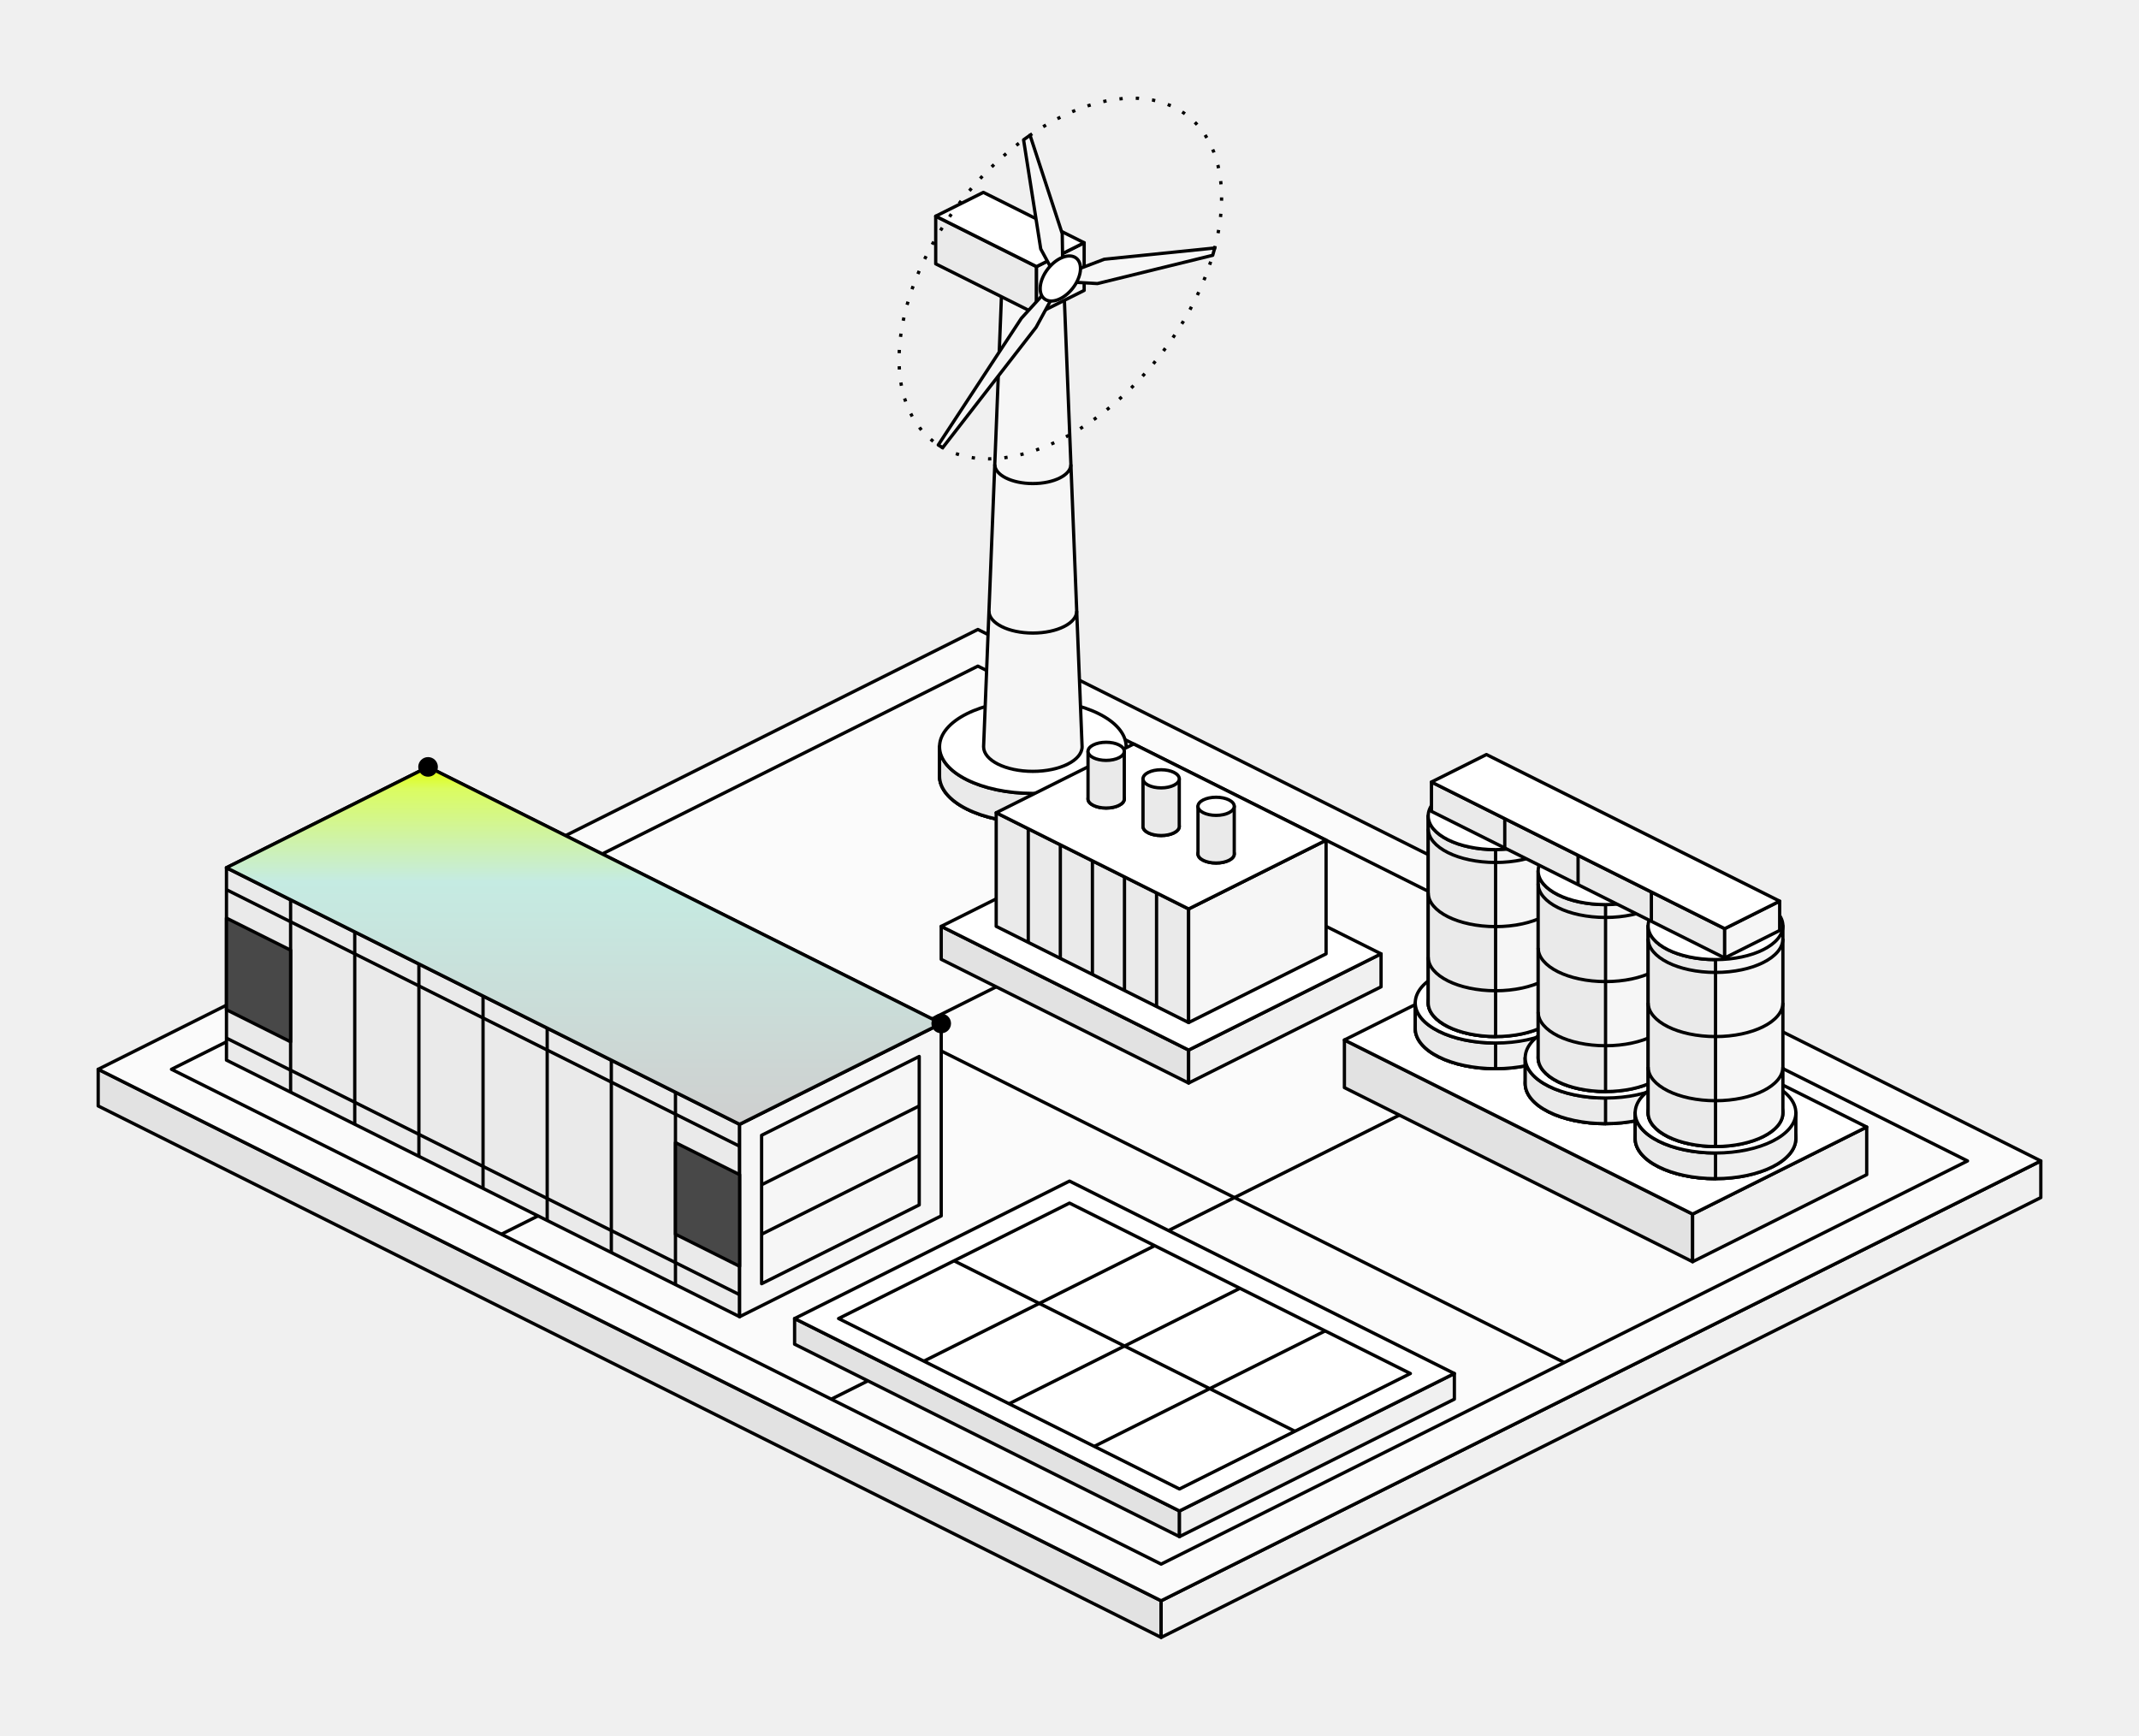
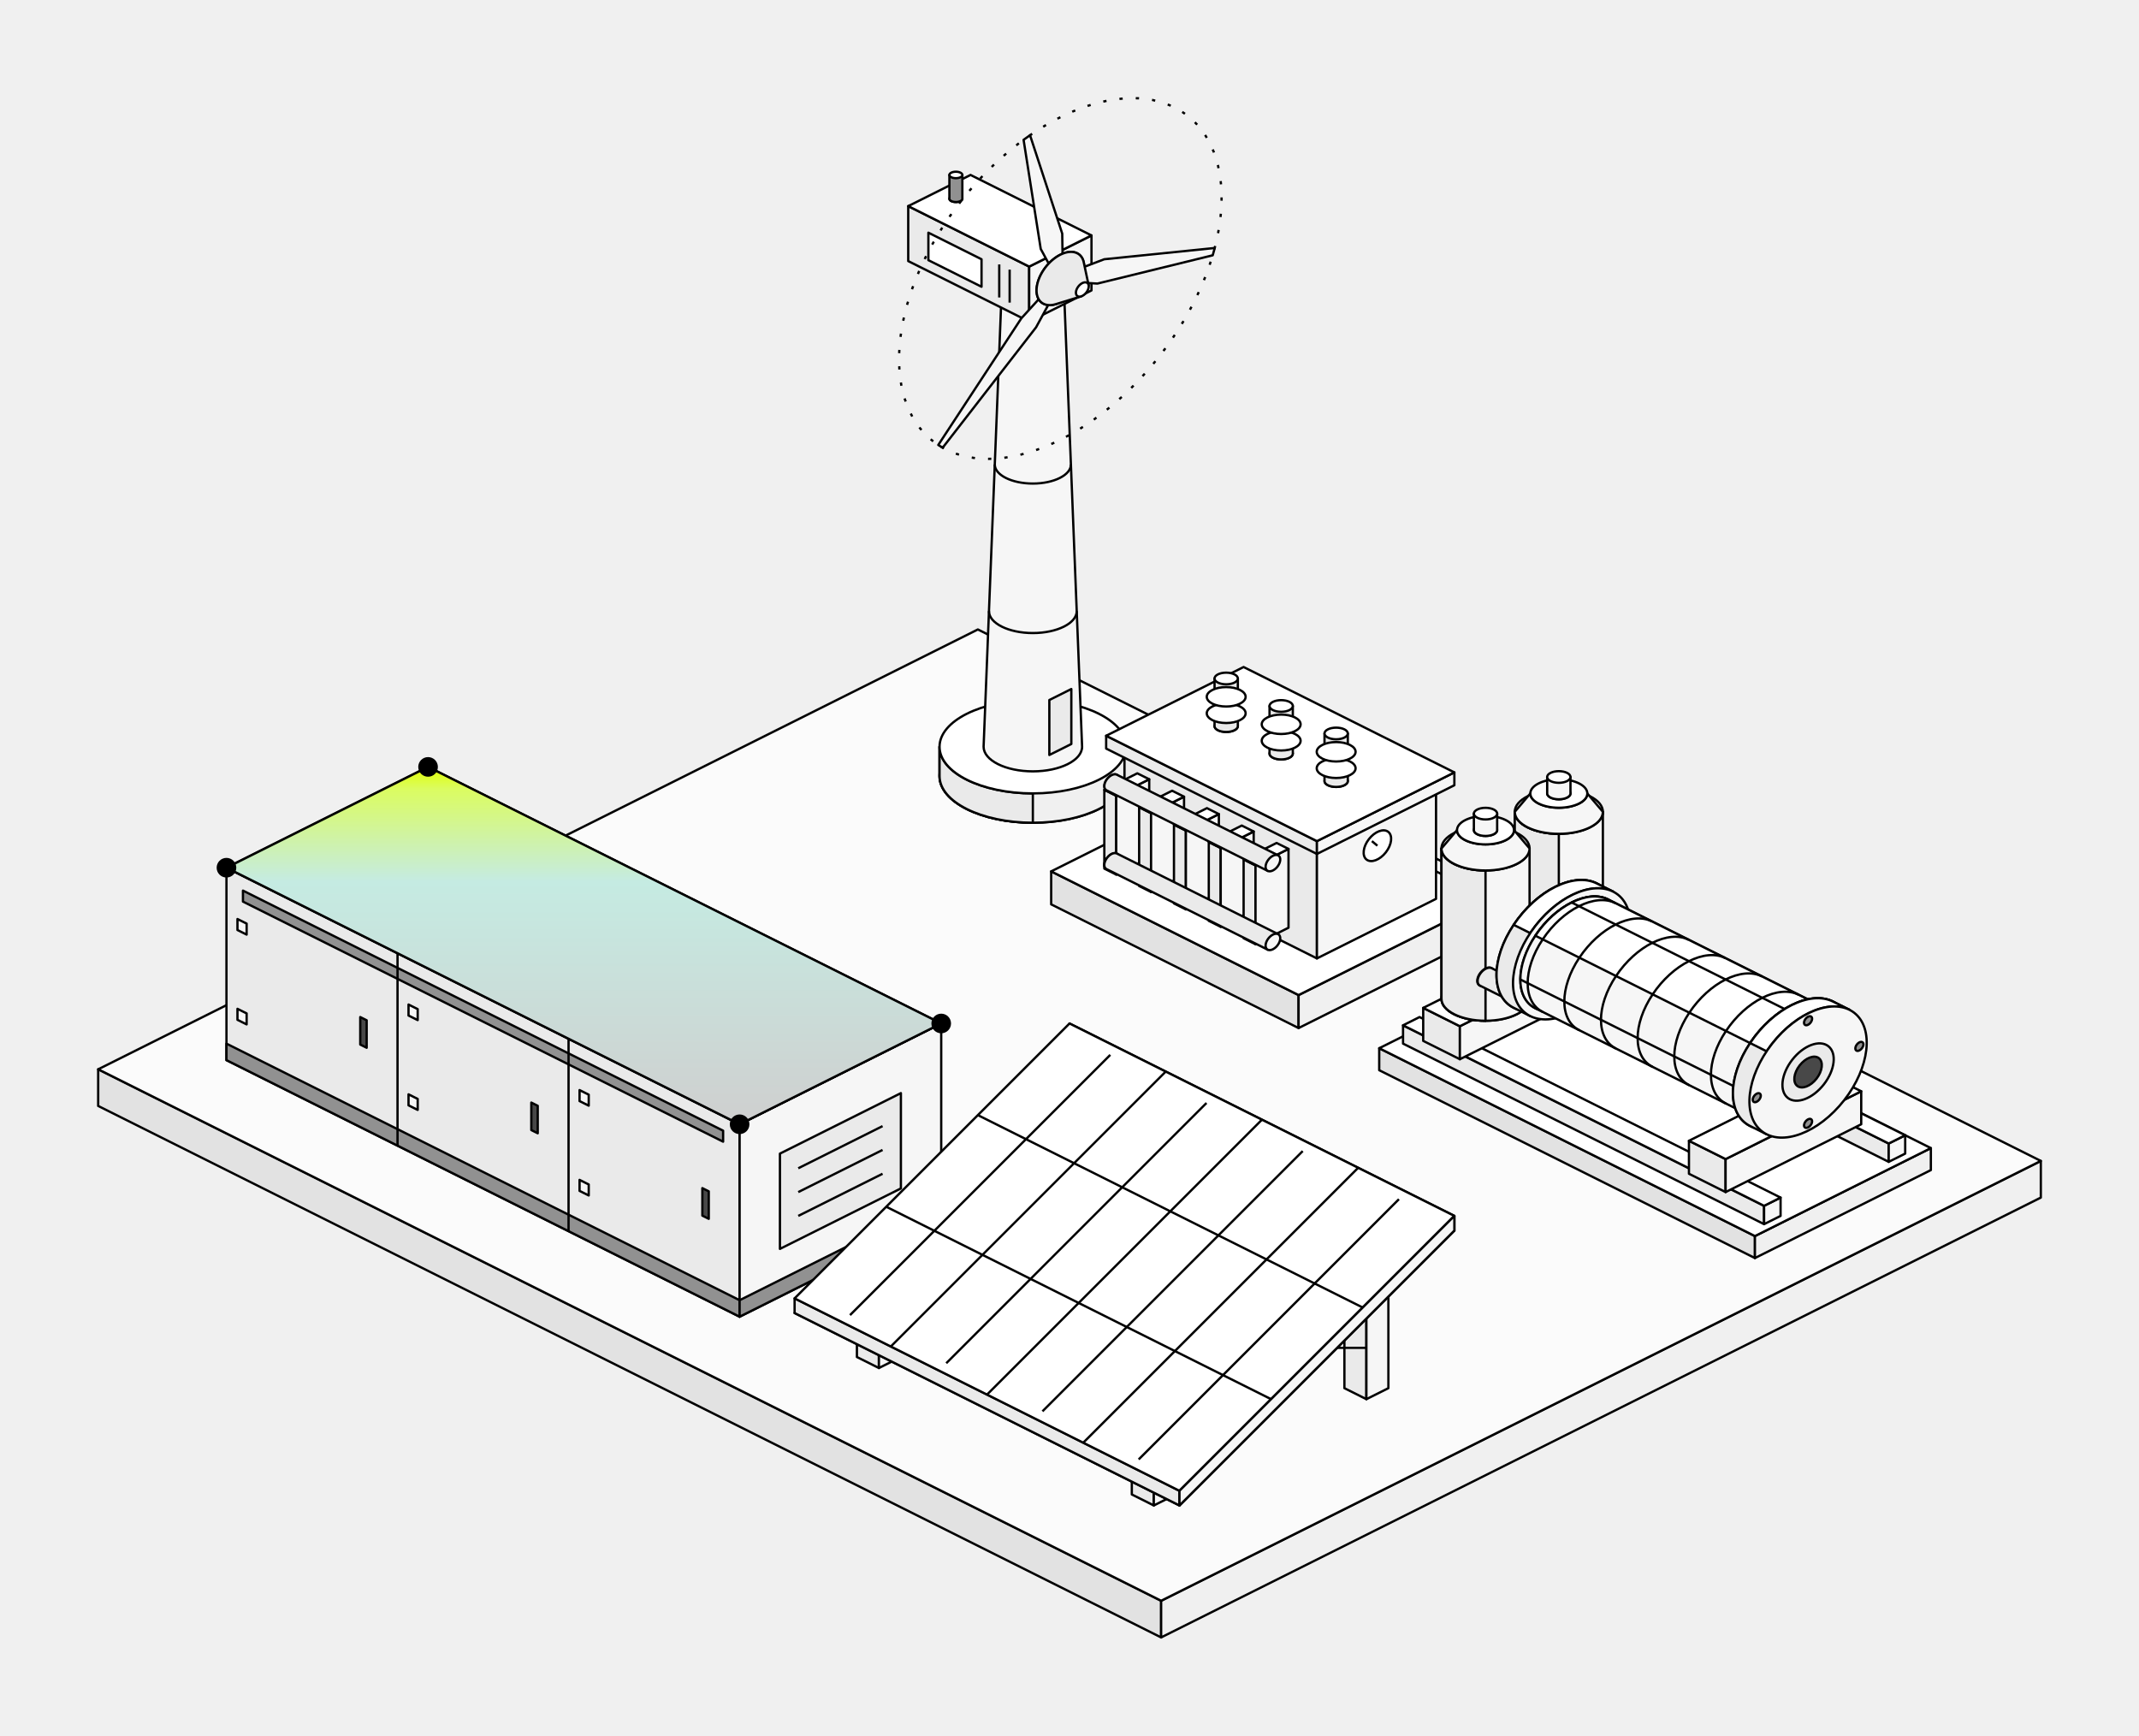
- <svg class="cf-iso" style="--vb-w:653.6; --iso-travel: 16.34" viewBox="-6.8 20.06 653.6 530.34" fill="none" aria-hidden="true">
+ <svg xmlns="http://www.w3.org/2000/svg" class="cf-iso" style="--vb-w:653.6; --iso-travel: 16.34" viewBox="-6.8 20.06 653.6 530.34" fill="none" aria-hidden="true">
+   <style>.cf-iso__scene :is(path,line,circle,ellipse,rect,polygon,polyline):not(.cf-iso__trace){vector-effect:non-scaling-stroke}</style>
  <defs>
    <linearGradient id="cf-ex-03" x1="124" y1="254.4" x2="124" y2="363.6" gradientUnits="userSpaceOnUse">
      <stop stop-color="#E1FF00" />
      <stop offset="0.061" stop-color="#DBFC60" />
      <stop offset="0.32" stop-color="#C5EBE2" />
      <stop offset="1" stop-color="#CFCFCF" />
    </linearGradient>
  </defs>
-   <g class="cf-iso__scene" stroke="#000" stroke-linejoin="round">
+   <g class="cf-iso__scene" stroke="#000" stroke-width="0.7" stroke-linejoin="round">
    <g class="cf-iso__form" data-stage="0">
      <path d="M23.2 346.8 348 509.2 348 520.4 23.2 358Z" fill="#E2E2E2" />
      <path d="M616.8 374.8 348 509.2 348 520.4 616.8 386Z" fill="#F0F0F0" />
      <path d="M292 212.4 616.8 374.8 348 509.2 23.2 346.8Z" fill="#FBFBFB" />
-       <path d="M292 223.6 594.4 374.8 348 498 45.6 346.8Z" />
-       <path d="M392.8 274 146.4 397.2" />
-       <path d="M493.6 324.4 247.2 447.6" />
-       <path d="M168.8 285.2 471.2 436.4" />
    </g>
    <g class="cf-iso__form" data-stage="1">
      <ellipse cx="308.8" cy="257.2" rx="28.51" ry="14.26" fill="#F0F0F0" />
      <path d="M280.29 257.2 280.29 248.24 337.31 248.24 337.31 257.2A28.51 14.26 0 0 1 280.29 257.2Z" fill="#F0F0F0" />
      <path d="M308.8 271.46A28.51 14.26 0 0 1 280.29 257.2L280.29 248.24A28.51 14.26 0 0 0 308.8 262.5Z" fill="#EAEAEA" />
      <ellipse cx="308.8" cy="248.24" rx="28.51" ry="14.26" fill="#FFFFFF" />
      <path d="M299.3 108.24L293.75 248.24A15.05 7.52 0 0 0 323.85 248.24L318.3 108.24A9.5 4.75 0 0 1 299.3 108.24Z" fill="#F6F6F6" />
      <path d="M322.21 206.8A13.41 6.7 0 0 1 295.39 206.8" />
      <path d="M320.43 162A11.63 5.82 0 0 1 297.17 162" />
-       <path d="M279.12 86.12 309.92 101.52 309.92 116.08 279.12 100.68Z" fill="#EAEAEA" />
-       <path d="M324.48 94.24 309.92 101.52 309.92 116.08 324.48 108.8Z" fill="#F6F6F6" />
-       <path d="M293.68 78.84 324.48 94.24 309.92 101.52 279.12 86.12Z" fill="#FFFFFF" />
+       <path d="M270.72 83.04 307.68 101.52 307.68 118.32 270.72 99.84Z" fill="#EAEAEA" />
+       <path d="M326.72 92 307.68 101.52 307.68 118.32 326.72 108.8Z" fill="#F6F6F6" />
+       <path d="M289.76 73.52 326.72 92 307.68 101.52 270.72 83.04Z" fill="#FFFFFF" />
+       <path d="M276.88 99.56 293.12 107.68 293.12 99.28 276.88 91.16Z" fill="#FFFFFF" />
+       <path d="M298.53 110.95 298.53 100.87" />
+       <path d="M301.71 112.53 301.71 102.45" />
+       <ellipse cx="285.28" cy="80.8" rx="1.98" ry="0.99" fill="#919191" />
+       <path d="M283.3 80.8 283.3 73.52 287.26 73.52 287.26 80.8A1.98 0.99 0 0 1 283.3 80.8Z" fill="#919191" />
+       <ellipse cx="285.28" cy="73.52" rx="1.98" ry="0.99" fill="#FFFFFF" />
      <path d="M317.9 99.51 317.78 91.45 307.94 61.38 305.97 62.78 311.21 96.13 314.4 102Z" fill="#F6F6F6" />
      <path d="M321.44 106.3 328.53 106.71 363.76 98.07 364.38 95.84 330.61 99.28 322.55 102.34Z" fill="#F6F6F6" />
      <path d="M312.26 109.67 305.29 117.32 279.9 156.03 281.25 156.86 309.79 120.07 314.65 111.14Z" fill="#F6F6F6" />
-       <ellipse cx="317.2" cy="105.16" rx="7.89" ry="4.81" transform="rotate(127.98 317.2 105.16)" fill="#FFFFFF" />
+       <ellipse cx="317.2" cy="105.16" rx="9.32" ry="5.68" transform="rotate(127.98 317.2 105.16)" fill="#EAEAEA" />
+       <path d="M324.35 100.2 325.84 107.19 323.55 110.63 315.82 113A9.32 5.68 127.98 1 1 324.35 100.2Z" fill="#EAEAEA" />
+       <ellipse cx="323.92" cy="108.52" rx="2.51" ry="1.53" transform="rotate(127.98 323.92 108.52)" fill="#FFFFFF" />
+       <path d="M320.56 247.4 313.84 250.76 313.84 233.96 320.56 230.6Z" fill="#EAEAEA" />
    </g>
    <g class="cf-iso__form" data-stage="2">
-       <path d="M280.8 303.12 356.4 340.92 356.4 351 280.8 313.2Z" fill="#E2E2E2" />
-       <path d="M415.2 311.52 356.4 340.92 356.4 351 415.2 321.6Z" fill="#F0F0F0" />
-       <path d="M339.6 273.72 415.2 311.52 356.4 340.92 280.8 303.12Z" fill="#FFFFFF" />
-       <path d="M297.6 268.4 356.4 297.8 356.4 332.52 297.6 303.12Z" fill="#EAEAEA" />
-       <path d="M398.4 276.8 356.4 297.8 356.4 332.52 398.4 311.52Z" fill="#F6F6F6" />
-       <path d="M339.6 247.4 398.4 276.8 356.4 297.8 297.6 268.4Z" fill="#FFFFFF" />
-       <path d="M307.4 308.02 307.4 273.3" />
-       <path d="M317.2 312.92 317.2 278.2" />
-       <path d="M327 317.82 327 283.1" />
-       <path d="M336.8 322.72 336.8 288" />
-       <path d="M346.6 327.62 346.6 292.9" />
-       <ellipse cx="331.2" cy="264.2" rx="5.54" ry="2.77" fill="#EAEAEA" />
-       <path d="M325.66 264.2 325.66 249.64 336.74 249.64 336.74 264.2A5.54 2.77 0 0 1 325.66 264.2Z" fill="#EAEAEA" />
-       <ellipse cx="331.2" cy="249.64" rx="5.54" ry="2.77" fill="#FFFFFF" />
-       <ellipse cx="348" cy="272.6" rx="5.54" ry="2.77" fill="#EAEAEA" />
-       <path d="M342.46 272.6 342.46 258.04 353.54 258.04 353.54 272.6A5.54 2.77 0 0 1 342.46 272.6Z" fill="#EAEAEA" />
-       <ellipse cx="348" cy="258.04" rx="5.54" ry="2.77" fill="#FFFFFF" />
-       <ellipse cx="364.8" cy="281" rx="5.54" ry="2.77" fill="#EAEAEA" />
-       <path d="M359.26 281 359.26 266.44 370.34 266.44 370.34 281A5.54 2.77 0 0 1 359.26 281Z" fill="#EAEAEA" />
-       <ellipse cx="364.8" cy="266.44" rx="5.54" ry="2.77" fill="#FFFFFF" />
-       <path d="M404 337.84 510.4 391.04 510.4 405.6 404 352.4Z" fill="#E2E2E2" />
-       <path d="M563.6 364.44 510.4 391.04 510.4 405.6 563.6 379Z" fill="#F0F0F0" />
-       <path d="M457.2 311.24 563.6 364.44 510.4 391.04 404 337.84Z" fill="#FFFFFF" />
-       <ellipse cx="450.2" cy="334.34" rx="24.55" ry="12.28" fill="#F0F0F0" />
-       <path d="M425.65 334.34 425.65 326.5 474.75 326.5 474.75 334.34A24.55 12.28 0 0 1 425.65 334.34Z" fill="#F0F0F0" />
-       <path d="M450.2 346.62A24.55 12.28 0 0 1 425.65 334.34L425.65 326.5A24.55 12.28 0 0 0 450.2 338.78Z" fill="#EAEAEA" />
-       <ellipse cx="450.2" cy="326.5" rx="24.55" ry="12.28" fill="#FFFFFF" />
-       <ellipse cx="450.2" cy="326.5" rx="20.59" ry="10.3" fill="#F6F6F6" />
-       <path d="M429.61 326.5 429.61 269.38 470.79 269.38 470.79 326.5A20.59 10.3 0 0 1 429.61 326.5Z" fill="#F6F6F6" />
-       <path d="M450.2 336.8A20.59 10.3 0 0 1 429.61 326.5L429.61 269.38A20.59 10.3 0 0 0 450.2 279.68Z" fill="#EAEAEA" />
-       <ellipse cx="450.2" cy="269.38" rx="20.59" ry="10.3" fill="#FFFFFF" />
-       <path d="M470.79 312.5A20.59 10.3 0 0 1 429.61 312.5" />
-       <path d="M470.79 292.9A20.59 10.3 0 0 1 429.61 292.9" />
-       <path d="M470.79 273.3A20.59 10.3 0 0 1 429.61 273.3" />
-       <ellipse cx="483.8" cy="351.14" rx="24.55" ry="12.28" fill="#F0F0F0" />
-       <path d="M459.25 351.14 459.25 343.3 508.35 343.3 508.35 351.14A24.55 12.28 0 0 1 459.25 351.14Z" fill="#F0F0F0" />
-       <path d="M483.8 363.42A24.55 12.28 0 0 1 459.25 351.14L459.25 343.3A24.55 12.28 0 0 0 483.8 355.58Z" fill="#EAEAEA" />
-       <ellipse cx="483.8" cy="343.3" rx="24.55" ry="12.28" fill="#FFFFFF" />
-       <ellipse cx="483.8" cy="343.3" rx="20.59" ry="10.3" fill="#F6F6F6" />
-       <path d="M463.21 343.3 463.21 286.18 504.39 286.18 504.39 343.3A20.59 10.3 0 0 1 463.21 343.3Z" fill="#F6F6F6" />
-       <path d="M483.8 353.6A20.59 10.3 0 0 1 463.21 343.3L463.21 286.18A20.59 10.3 0 0 0 483.8 296.48Z" fill="#EAEAEA" />
-       <ellipse cx="483.8" cy="286.18" rx="20.59" ry="10.3" fill="#FFFFFF" />
-       <path d="M504.39 329.3A20.59 10.3 0 0 1 463.21 329.3" />
-       <path d="M504.39 309.7A20.59 10.3 0 0 1 463.21 309.7" />
-       <path d="M504.39 290.1A20.59 10.3 0 0 1 463.21 290.1" />
-       <ellipse cx="517.4" cy="367.94" rx="24.55" ry="12.28" fill="#F0F0F0" />
-       <path d="M492.85 367.94 492.85 360.1 541.95 360.1 541.95 367.94A24.55 12.28 0 0 1 492.85 367.94Z" fill="#F0F0F0" />
-       <path d="M517.4 380.22A24.55 12.28 0 0 1 492.85 367.94L492.85 360.1A24.55 12.28 0 0 0 517.4 372.38Z" fill="#EAEAEA" />
-       <ellipse cx="517.4" cy="360.1" rx="24.55" ry="12.28" fill="#FFFFFF" />
-       <ellipse cx="517.4" cy="360.1" rx="20.59" ry="10.3" fill="#F6F6F6" />
-       <path d="M496.81 360.1 496.81 302.98 537.99 302.98 537.99 360.1A20.59 10.3 0 0 1 496.81 360.1Z" fill="#F6F6F6" />
-       <path d="M517.4 370.4A20.59 10.3 0 0 1 496.81 360.1L496.81 302.98A20.59 10.3 0 0 0 517.4 313.28Z" fill="#EAEAEA" />
-       <ellipse cx="517.4" cy="302.98" rx="20.59" ry="10.3" fill="#FFFFFF" />
-       <path d="M537.99 346.1A20.59 10.3 0 0 1 496.81 346.1" />
-       <path d="M537.99 326.5A20.59 10.3 0 0 1 496.81 326.5" />
-       <path d="M537.99 306.9A20.59 10.3 0 0 1 496.81 306.9" />
-       <path d="M430.6 259.02 520.2 303.82 520.2 312.78 430.6 267.98Z" fill="#EAEAEA" />
-       <path d="M537 295.42 520.2 303.82 520.2 312.78 537 304.38Z" fill="#F6F6F6" />
-       <path d="M447.4 250.62 537 295.42 520.2 303.82 430.6 259.02Z" fill="#FFFFFF" />
-       <path d="M453 279.18 453 270.22" />
-       <path d="M475.4 290.38 475.4 281.42" />
-       <path d="M497.8 301.58 497.8 292.62" />
+       <path d="M314.4 286.32 390 324.12 390 334.2 314.4 296.4Z" fill="#E2E2E2" />
+       <path d="M448.8 294.72 390 324.12 390 334.2 448.8 304.8Z" fill="#F0F0F0" />
+       <path d="M373.2 256.92 448.8 294.72 390 324.12 314.4 286.32Z" fill="#FFFFFF" />
+       <path d="M336.8 248.8 395.6 278.2 395.6 312.92 336.8 283.52Z" fill="#EAEAEA" />
+       <path d="M432 260 395.6 278.2 395.6 312.92 432 294.72Z" fill="#F6F6F6" />
+       <path d="M373.2 230.6 432 260 395.6 278.2 336.8 248.8Z" fill="#FFFFFF" />
+       <path d="M331.2 244.88 395.6 277.08 395.6 281 331.2 248.8Z" fill="#EAEAEA" />
+       <path d="M437.6 256.08 395.6 277.08 395.6 281 437.6 260Z" fill="#F6F6F6" />
+       <path d="M373.2 223.88 437.6 256.08 395.6 277.08 331.2 244.88Z" fill="#FFFFFF" />
+       <path d="M330.64 261.4 334.28 263.22 334.28 287.3 330.64 285.48Z" fill="#EAEAEA" />
+       <path d="M344.36 258.18 334.28 263.22 334.28 287.3 344.36 282.26Z" fill="#F6F6F6" />
+       <path d="M340.72 256.36 344.36 258.18 334.28 263.22 330.64 261.4Z" fill="#FFFFFF" />
+       <path d="M341.28 266.72 344.92 268.54 344.92 292.62 341.28 290.8Z" fill="#EAEAEA" />
+       <path d="M355 263.5 344.92 268.54 344.92 292.62 355 287.58Z" fill="#F6F6F6" />
+       <path d="M351.36 261.68 355 263.5 344.92 268.54 341.28 266.72Z" fill="#FFFFFF" />
+       <path d="M351.92 272.04 355.56 273.86 355.56 297.94 351.92 296.12Z" fill="#EAEAEA" />
+       <path d="M365.64 268.82 355.56 273.86 355.56 297.94 365.64 292.9Z" fill="#F6F6F6" />
+       <path d="M362 267 365.64 268.82 355.56 273.86 351.92 272.04Z" fill="#FFFFFF" />
+       <path d="M362.56 277.36 366.2 279.18 366.2 303.26 362.56 301.44Z" fill="#EAEAEA" />
+       <path d="M376.28 274.14 366.2 279.18 366.2 303.26 376.28 298.22Z" fill="#F6F6F6" />
+       <path d="M372.64 272.32 376.28 274.14 366.2 279.18 362.56 277.36Z" fill="#FFFFFF" />
+       <path d="M373.2 282.68 376.84 284.5 376.84 308.58 373.2 306.76Z" fill="#EAEAEA" />
+       <path d="M386.92 279.46 376.84 284.5 376.84 308.58 386.92 303.54Z" fill="#F6F6F6" />
+       <path d="M383.28 277.64 386.92 279.46 376.84 284.5 373.2 282.68Z" fill="#FFFFFF" />
+       <ellipse cx="332.88" cy="283.24" rx="2.87" ry="1.75" transform="rotate(127.98 332.88 283.24)" fill="#EAEAEA" />
+       <path d="M334.46 280.86 383.74 305.5 380.58 310.26 331.3 285.62A2.87 1.75 127.98 0 1 334.46 280.86Z" fill="#EAEAEA" />
+       <ellipse cx="382.16" cy="307.88" rx="2.87" ry="1.75" transform="rotate(127.98 382.16 307.88)" fill="#F6F6F6" />
+       <ellipse cx="332.88" cy="259.16" rx="2.87" ry="1.75" transform="rotate(127.98 332.88 259.16)" fill="#EAEAEA" />
+       <path d="M334.46 256.78 383.74 281.42 380.58 286.18 331.3 261.54A2.87 1.75 127.98 0 1 334.46 256.78Z" fill="#EAEAEA" />
+       <ellipse cx="382.16" cy="283.8" rx="2.87" ry="1.75" transform="rotate(127.98 382.16 283.8)" fill="#F6F6F6" />
+       <ellipse cx="367.88" cy="241.94" rx="3.56" ry="1.78" fill="#EAEAEA" />
+       <path d="M364.32 241.94 364.32 227.38 371.44 227.38 371.44 241.94A3.56 1.78 0 0 1 364.32 241.94Z" fill="#EAEAEA" />
+       <ellipse cx="367.88" cy="227.38" rx="3.56" ry="1.78" fill="#FFFFFF" />
+       <ellipse cx="367.88" cy="238.02" rx="5.94" ry="2.97" fill="#FFFFFF" />
+       <ellipse cx="367.88" cy="232.98" rx="5.94" ry="2.97" fill="#FFFFFF" />
+       <ellipse cx="384.68" cy="250.34" rx="3.56" ry="1.78" fill="#EAEAEA" />
+       <path d="M381.12 250.34 381.12 235.78 388.24 235.78 388.24 250.34A3.56 1.78 0 0 1 381.12 250.34Z" fill="#EAEAEA" />
+       <ellipse cx="384.68" cy="235.78" rx="3.56" ry="1.78" fill="#FFFFFF" />
+       <ellipse cx="384.68" cy="246.42" rx="5.94" ry="2.97" fill="#FFFFFF" />
+       <ellipse cx="384.68" cy="241.38" rx="5.94" ry="2.97" fill="#FFFFFF" />
+       <ellipse cx="401.48" cy="258.74" rx="3.56" ry="1.78" fill="#EAEAEA" />
+       <path d="M397.92 258.74 397.92 244.18 405.04 244.18 405.04 258.74A3.56 1.78 0 0 1 397.92 258.74Z" fill="#EAEAEA" />
+       <ellipse cx="401.48" cy="244.18" rx="3.56" ry="1.78" fill="#FFFFFF" />
+       <ellipse cx="401.48" cy="254.82" rx="5.94" ry="2.97" fill="#FFFFFF" />
+       <ellipse cx="401.48" cy="249.78" rx="5.94" ry="2.97" fill="#FFFFFF" />
+       <ellipse cx="414.08" cy="278.48" rx="5.38" ry="3.28" transform="rotate(127.98 414.08 278.48)" fill="#FFFFFF" />
+       <path d="M414.08 278.48 412.4 277.08" />
+       <path d="M414.64 340.36 529.44 397.76 529.44 404.48 414.64 347.08Z" fill="#E2E2E2" />
+       <path d="M583.2 370.88 529.44 397.76 529.44 404.48 583.2 377.6Z" fill="#F0F0F0" />
+       <path d="M468.4 313.48 583.2 370.88 529.44 397.76 414.64 340.36Z" fill="#FFFFFF" />
+       <path d="M460 314.32 570.32 369.48 570.32 375.08 460 319.92Z" fill="#EAEAEA" />
+       <path d="M575.36 366.96 570.32 369.48 570.32 375.08 575.36 372.56Z" fill="#F6F6F6" />
+       <path d="M465.04 311.8 575.36 366.96 570.32 369.48 460 314.32Z" fill="#FFFFFF" />
+       <path d="M421.92 333.36 532.24 388.52 532.24 394.12 421.92 338.96Z" fill="#EAEAEA" />
+       <path d="M537.28 386 532.24 388.52 532.24 394.12 537.28 391.6Z" fill="#F6F6F6" />
+       <path d="M426.96 330.84 537.28 386 532.24 388.52 421.92 333.36Z" fill="#FFFFFF" />
+       <path d="M428.08 328.04 439.28 333.64 439.28 343.72 428.08 338.12Z" fill="#EAEAEA" />
+       <path d="M480.72 312.92 439.28 333.64 439.28 343.72 480.72 323Z" fill="#F6F6F6" />
+       <path d="M469.52 307.32 480.72 312.92 439.28 333.64 428.08 328.04Z" fill="#FFFFFF" />
+       <path d="M509.28 368.64 520.48 374.24 520.48 384.32 509.28 378.72Z" fill="#EAEAEA" />
+       <path d="M561.92 353.52 520.48 374.24 520.48 384.32 561.92 363.6Z" fill="#F6F6F6" />
+       <path d="M550.72 347.92 561.92 353.52 520.48 374.24 509.28 368.64Z" fill="#FFFFFF" />
+       <ellipse cx="469.52" cy="314.04" rx="13.46" ry="6.73" fill="#F6F6F6" />
+       <path d="M456.06 314.04 456.06 268.12 482.98 268.12 482.98 314.04A13.46 6.73 0 0 1 456.06 314.04Z" fill="#F6F6F6" />
+       <path d="M469.52 320.77A13.46 6.73 0 0 1 456.06 314.04L456.06 268.12A13.46 6.73 0 0 0 469.52 274.85Z" fill="#EAEAEA" />
+       <ellipse cx="469.52" cy="268.12" rx="13.46" ry="6.73" fill="#FFFFFF" />
+       <path d="M460.81 262.52L456.06 268.12A13.46 6.73 0 0 0 482.98 268.12L478.23 262.52A8.71 4.36 0 0 1 460.81 262.52Z" fill="#F6F6F6" />
+       <ellipse cx="469.52" cy="262.52" rx="8.71" ry="4.36" fill="#FFFFFF" />
+       <ellipse cx="469.52" cy="262.52" rx="3.56" ry="1.78" fill="#F6F6F6" />
+       <path d="M465.96 262.52 465.96 257.48 473.08 257.48 473.08 262.52A3.56 1.78 0 0 1 465.96 262.52Z" fill="#F6F6F6" />
+       <ellipse cx="469.52" cy="257.48" rx="3.56" ry="1.78" fill="#FFFFFF" />
+       <ellipse cx="469.52" cy="307.32" rx="3.23" ry="1.97" transform="rotate(127.98 469.52 307.32)" fill="#EAEAEA" />
+       <path d="M471.3 304.65 486.98 312.49 483.42 317.83 467.74 309.99A3.23 1.97 127.98 0 1 471.3 304.65Z" fill="#EAEAEA" />
+       <ellipse cx="485.2" cy="315.16" rx="3.23" ry="1.97" transform="rotate(127.98 485.2 315.16)" fill="#F6F6F6" />
+       <ellipse cx="447.12" cy="325.24" rx="13.46" ry="6.73" fill="#F6F6F6" />
+       <path d="M433.66 325.24 433.66 279.32 460.58 279.32 460.58 325.24A13.46 6.73 0 0 1 433.66 325.24Z" fill="#F6F6F6" />
+       <path d="M447.12 331.97A13.46 6.73 0 0 1 433.66 325.24L433.66 279.32A13.46 6.73 0 0 0 447.12 286.05Z" fill="#EAEAEA" />
+       <ellipse cx="447.12" cy="279.32" rx="13.46" ry="6.73" fill="#FFFFFF" />
+       <path d="M438.41 273.72L433.66 279.32A13.46 6.73 0 0 0 460.58 279.32L455.83 273.72A8.71 4.36 0 0 1 438.41 273.72Z" fill="#F6F6F6" />
+       <ellipse cx="447.12" cy="273.72" rx="8.71" ry="4.36" fill="#FFFFFF" />
+       <ellipse cx="447.12" cy="273.72" rx="3.56" ry="1.78" fill="#F6F6F6" />
+       <path d="M443.56 273.72 443.56 268.68 450.68 268.68 450.68 273.72A3.56 1.78 0 0 1 443.56 273.72Z" fill="#F6F6F6" />
+       <ellipse cx="447.12" cy="268.68" rx="3.56" ry="1.78" fill="#FFFFFF" />
+       <ellipse cx="447.12" cy="318.52" rx="3.23" ry="1.97" transform="rotate(127.98 447.12 318.52)" fill="#EAEAEA" />
+       <path d="M448.9 315.85 464.58 323.69 461.02 329.03 445.34 321.19A3.23 1.97 127.98 0 1 448.9 315.85Z" fill="#EAEAEA" />
+       <ellipse cx="462.8" cy="326.36" rx="3.23" ry="1.97" transform="rotate(127.98 462.8 326.36)" fill="#F6F6F6" />
+       <ellipse cx="468.4" cy="309" rx="22.95" ry="13.99" transform="rotate(127.98 468.4 309)" fill="#EAEAEA" />
+       <path d="M481.07 289.99 486.11 292.51 460.77 330.53 455.73 328.01A22.95 13.99 127.98 0 1 481.07 289.99Z" fill="#EAEAEA" />
+       <path d="M455.73 302.66A22.95 13.99 127.98 0 1 481.07 289.99L486.11 292.51A22.95 13.99 127.98 0 0 460.77 305.18Z" fill="#FFFFFF" />
+       <ellipse cx="473.44" cy="311.52" rx="22.95" ry="13.99" transform="rotate(127.98 473.44 311.52)" fill="#F6F6F6" />
+       <ellipse cx="473.44" cy="311.52" rx="20.08" ry="12.24" transform="rotate(127.98 473.44 311.52)" fill="#F6F6F6" />
+       <path d="M484.53 294.89 551.73 328.49 529.55 361.75 462.35 328.15A20.08 12.24 127.98 0 1 484.53 294.89Z" fill="#F6F6F6" />
+       <path d="M462.35 305.98A20.08 12.24 127.98 0 1 484.53 294.89L551.73 328.49A20.08 12.24 127.98 0 0 529.55 339.58Z" fill="#FFFFFF" />
+       <ellipse cx="540.64" cy="345.12" rx="20.08" ry="12.24" transform="rotate(127.98 540.64 345.12)" fill="#F6F6F6" />
+       <path d="M464.59 329.27A20.08 12.24 127.98 0 1 486.77 296.01" />
+       <path d="M475.79 334.87A20.08 12.24 127.98 0 1 497.97 301.61" />
+       <path d="M486.99 340.47A20.08 12.24 127.98 0 1 509.17 307.21" />
+       <path d="M498.19 346.07A20.08 12.24 127.98 0 1 520.37 312.81" />
+       <path d="M509.39 351.67A20.08 12.24 127.98 0 1 531.57 318.41" />
+       <path d="M520.59 357.27A20.08 12.24 127.98 0 1 542.77 324.01" />
+       <path d="M473.44 295.84 541.76 330" />
+       <path d="M457.76 319.36 526.08 353.52" />
+       <ellipse cx="540.64" cy="345.12" rx="22.95" ry="13.99" transform="rotate(127.98 540.64 345.12)" fill="#EAEAEA" />
+       <path d="M553.31 326.11 558.35 328.63 533.01 366.65 527.97 364.13A22.95 13.99 127.98 0 1 553.31 326.11Z" fill="#EAEAEA" />
+       <path d="M527.97 338.78A22.95 13.99 127.98 0 1 553.31 326.11L558.35 328.63A22.95 13.99 127.98 0 0 533.01 341.3Z" fill="#FFFFFF" />
+       <ellipse cx="545.68" cy="347.64" rx="22.95" ry="13.99" transform="rotate(127.98 545.68 347.64)" fill="#F6F6F6" />
+       <ellipse cx="545.68" cy="331.96" rx="1.58" ry="0.96" transform="rotate(127.98 545.68 331.96)" fill="#919191" />
+       <ellipse cx="530" cy="355.48" rx="1.58" ry="0.96" transform="rotate(127.98 530 355.48)" fill="#919191" />
+       <ellipse cx="545.68" cy="363.32" rx="1.58" ry="0.96" transform="rotate(127.98 545.68 363.32)" fill="#919191" />
+       <ellipse cx="561.36" cy="339.8" rx="1.58" ry="0.96" transform="rotate(127.98 561.36 339.8)" fill="#919191" />
+       <ellipse cx="545.68" cy="347.64" rx="10.04" ry="6.12" transform="rotate(127.98 545.68 347.64)" fill="#EAEAEA" />
+       <ellipse cx="545.68" cy="347.64" rx="5.38" ry="3.28" transform="rotate(127.98 545.68 347.64)" fill="#484848" />
    </g>
    <g class="cf-iso__form" data-stage="3">
      <path d="M62.4 285.2 219.2 363.6 219.2 422.4 62.4 344Z" fill="#EAEAEA" />
      <path d="M280.8 332.8 219.2 363.6 219.2 422.4 280.8 391.6Z" fill="#F6F6F6" />
      <path d="M124 254.4 280.8 332.8 219.2 363.6 62.4 285.2Z" fill="#FFFFFF" />
-       <path d="M82 353.8 82 295" />
-       <path d="M101.6 363.6 101.6 304.8" />
-       <path d="M121.2 373.4 121.2 314.6" />
-       <path d="M140.8 383.2 140.8 324.4" />
-       <path d="M160.4 393 160.4 334.2" />
-       <path d="M180 402.8 180 344" />
-       <path d="M199.6 412.6 199.6 353.8" />
-       <path d="M62.4 291.92 219.2 370.32" />
-       <path d="M62.4 337.28 219.2 415.68" />
-       <path d="M62.4 328.6 82 338.4 82 310.4 62.4 300.6Z" fill="#484848" />
-       <path d="M199.6 397.2 219.2 407 219.2 379 199.6 369.2Z" fill="#484848" />
-       <path d="M274.08 388.24 225.92 412.32 225.92 366.96 274.08 342.88Z" />
-       <path d="M274.08 373.12 225.92 397.2" />
-       <path d="M274.08 358 225.92 382.08" />
-       <path d="M236 422.96 353.6 481.76 353.6 489.6 236 430.8Z" fill="#E2E2E2" />
-       <path d="M437.6 439.76 353.6 481.76 353.6 489.6 437.6 447.6Z" fill="#F0F0F0" />
-       <path d="M320 380.96 437.6 439.76 353.6 481.76 236 422.96Z" fill="#FFFFFF" />
-       <path d="M320 387.68 424.16 439.76 353.6 475.04 249.44 422.96Z" />
-       <path d="M346.04 400.7 275.48 435.98" />
-       <path d="M372.08 413.72 301.52 449" />
-       <path d="M398.12 426.74 327.56 462.02" />
-       <path d="M284.72 405.32 388.88 457.4" />
+       <path d="M62.4 344 219.2 422.4 219.2 417.36 62.4 338.96Z" fill="#919191" />
+       <path d="M280.8 391.6 219.2 422.4 219.2 417.36 280.8 386.56Z" fill="#919191" />
+       <path d="M67.44 295.56 214.16 368.92 214.16 365.56 67.44 292.2Z" fill="#919191" />
+       <path d="M114.67 370.13 114.67 311.33" />
+       <path d="M166.93 396.27 166.93 337.47" />
+       <path d="M103.28 339.24 105.24 340.22 105.24 331.82 103.28 330.84Z" fill="#484848" />
+       <path d="M65.76 331.68 68.56 333.08 68.56 329.72 65.76 328.32Z" fill="#F6F6F6" />
+       <path d="M65.76 304.24 68.56 305.64 68.56 302.28 65.76 300.88Z" fill="#F6F6F6" />
+       <path d="M155.55 365.37 157.51 366.35 157.51 357.95 155.55 356.97Z" fill="#484848" />
+       <path d="M118.03 357.81 120.83 359.21 120.83 355.85 118.03 354.45Z" fill="#F6F6F6" />
+       <path d="M118.03 330.37 120.83 331.77 120.83 328.41 118.03 327.01Z" fill="#F6F6F6" />
+       <path d="M207.81 391.51 209.77 392.49 209.77 384.09 207.81 383.11Z" fill="#484848" />
+       <path d="M170.29 383.95 173.09 385.35 173.09 381.99 170.29 380.59Z" fill="#F6F6F6" />
+       <path d="M170.29 356.51 173.09 357.91 173.09 354.55 170.29 353.15Z" fill="#F6F6F6" />
+       <path d="M268.48 383.2 231.52 401.68 231.52 372.56 268.48 354.08Z" fill="#EAEAEA" />
+       <path d="M262.88 378.72 237.12 391.6" />
+       <path d="M262.88 371.44 237.12 384.32" />
+       <path d="M262.88 364.16 237.12 377.04" />
+       <path d="M320 354.08 326.72 357.44 326.72 405.6 320 402.24Z" fill="#EAEAEA" />
+       <path d="M333.44 354.08 326.72 357.44 326.72 405.6 333.44 402.24Z" fill="#F6F6F6" />
+       <path d="M326.72 350.72 333.44 354.08 326.72 357.44 320 354.08Z" fill="#FFFFFF" />
+       <path d="M255.04 419.04 261.76 422.4 261.76 438.08 255.04 434.72Z" fill="#EAEAEA" />
+       <path d="M268.48 419.04 261.76 422.4 261.76 438.08 268.48 434.72Z" fill="#F6F6F6" />
+       <path d="M261.76 415.68 268.48 419.04 261.76 422.4 255.04 419.04Z" fill="#FFFFFF" />
+       <path d="M326.72 389.92 294.24 389.92" />
+       <path d="M404 396.08 410.72 399.44 410.72 447.6 404 444.24Z" fill="#EAEAEA" />
+       <path d="M417.44 396.08 410.72 399.44 410.72 447.6 417.44 444.24Z" fill="#F6F6F6" />
+       <path d="M410.72 392.72 417.44 396.08 410.72 399.44 404 396.08Z" fill="#FFFFFF" />
+       <path d="M339.04 461.04 345.76 464.4 345.76 480.08 339.04 476.72Z" fill="#EAEAEA" />
+       <path d="M352.48 461.04 345.76 464.4 345.76 480.08 352.48 476.72Z" fill="#F6F6F6" />
+       <path d="M345.76 457.68 352.48 461.04 345.76 464.4 339.04 461.04Z" fill="#FFFFFF" />
+       <path d="M410.72 431.92 378.24 431.92" />
+       <path d="M313.28 350.72 417.44 402.8 417.44 406.16 313.28 354.08Z" fill="#EAEAEA" />
+       <path d="M424.16 399.44 417.44 402.8 417.44 406.16 424.16 402.8Z" fill="#F6F6F6" />
+       <path d="M320 347.36 424.16 399.44 417.44 402.8 313.28 350.72Z" fill="#FFFFFF" />
+       <path d="M248.32 415.68 352.48 467.76 352.48 471.12 248.32 419.04Z" fill="#EAEAEA" />
+       <path d="M359.2 464.4 352.48 467.76 352.48 471.12 359.2 467.76Z" fill="#F6F6F6" />
+       <path d="M255.04 412.32 359.2 464.4 352.48 467.76 248.32 415.68Z" fill="#FFFFFF" />
+       <path d="M320 337.28 236 421.28 353.6 480.08 437.6 396.08Z" fill="#F6F6F6" />
+       <path d="M320 332.8 320 337.28 437.6 396.08 437.6 391.6Z" fill="#F6F6F6" />
+       <path d="M236 421.28 236 416.8 353.6 475.6 353.6 480.08Z" fill="#EAEAEA" />
+       <path d="M236 416.8 320 332.8 437.6 391.6 353.6 475.6Z" fill="#FFFFFF" />
+       <path d="M437.6 396.08 353.6 480.08 353.6 475.6 437.6 391.6Z" fill="#F6F6F6" />
+       <path d="M349.4 347.5 265.4 431.5" />
+       <path d="M378.8 362.2 294.8 446.2" />
+       <path d="M408.2 376.9 324.2 460.9" />
+       <path d="M292 360.8 409.6 419.6" />
+       <path d="M264 388.8 381.6 447.6" />
+       <path d="M332.46 342.39 252.94 421.91" />
+       <path d="M361.86 357.09 282.34 436.61" />
+       <path d="M391.26 371.79 311.74 451.31" />
+       <path d="M420.66 386.49 341.14 466.01" />
    </g>
    <ellipse class="cf-iso__ghost cf-iso__orbit" cx="317.2" cy="105.16" rx="63.12" ry="38.48" transform="rotate(127.98 317.2 105.16)" fill="none" stroke-dasharray="1 4" style="--iso-orbit-travel:15px" />
    <path class="cf-iso__light" d="M124 254.4 280.8 332.8 219.2 363.6 62.4 285.2Z" fill="url(#cf-ex-03)" />
    <circle class="cf-iso__node" cx="124" cy="254.4" r="3" fill="#000" stroke="none" />
    <circle class="cf-iso__node" cx="280.8" cy="332.8" r="3" fill="#000" stroke="none" />
+     <circle class="cf-iso__node" cx="219.2" cy="363.6" r="3" fill="#000" stroke="none" />
+     <circle class="cf-iso__node" cx="62.4" cy="285.2" r="3" fill="#000" stroke="none" />
  </g>
</svg>
